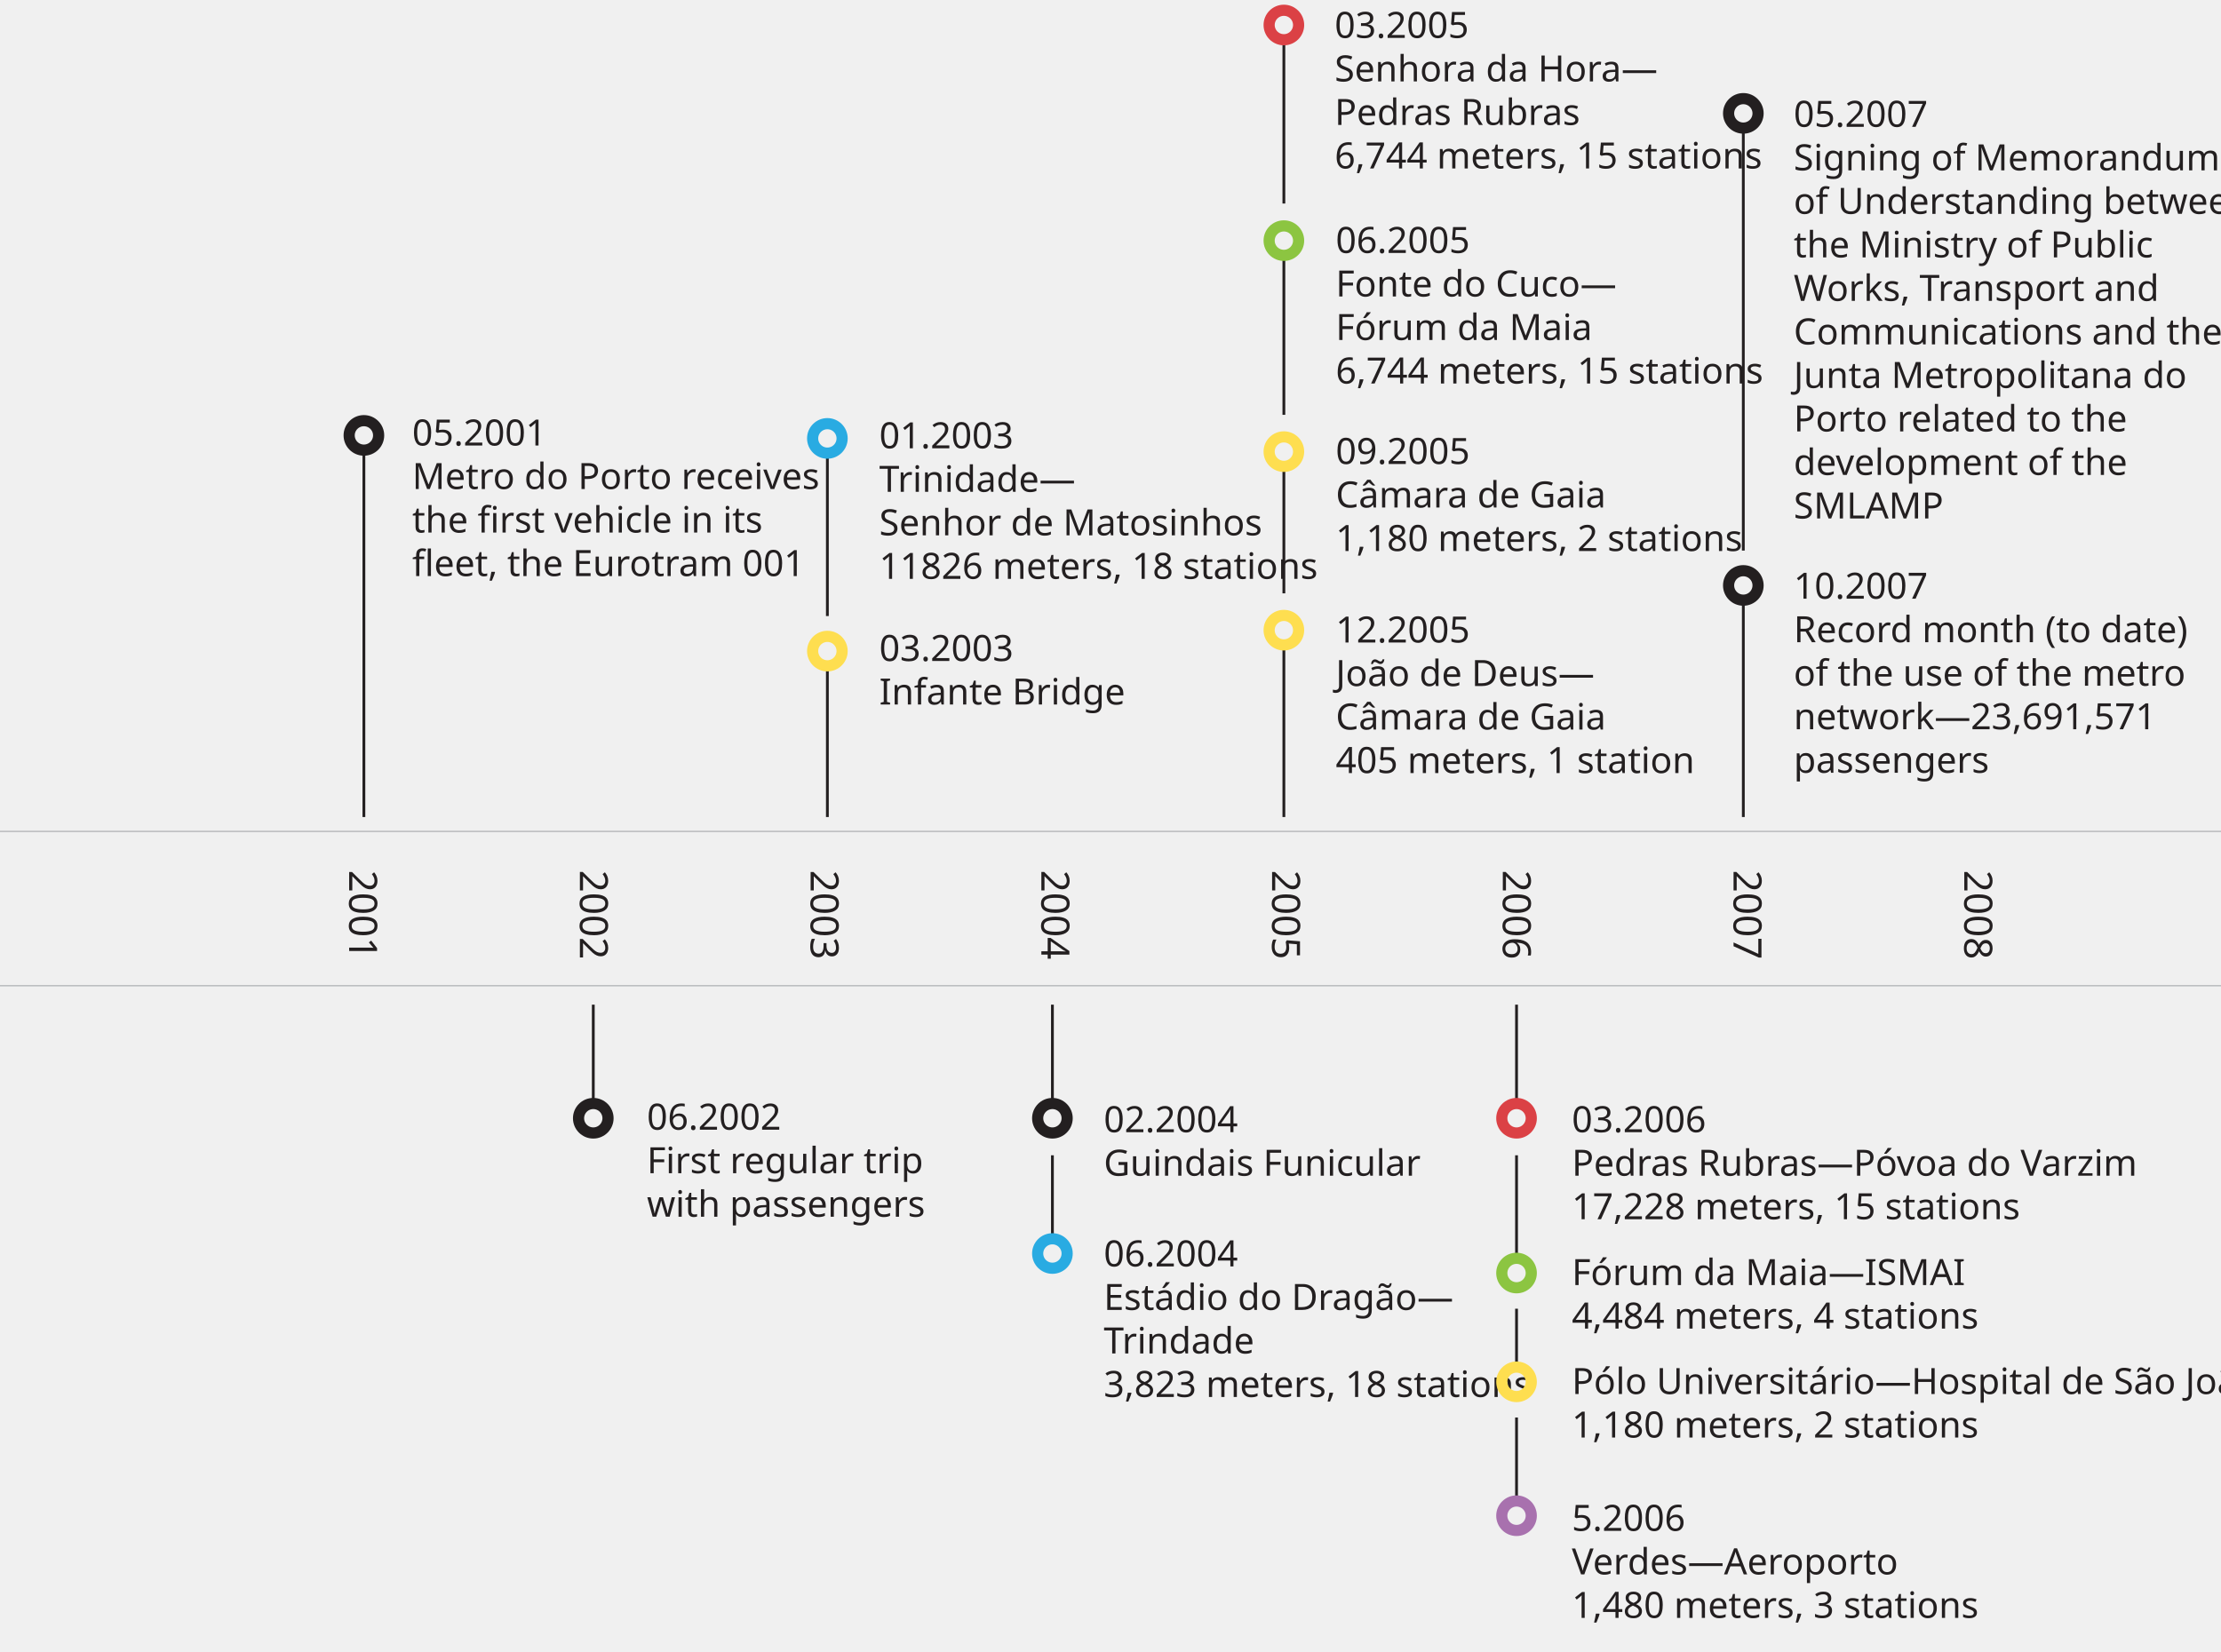
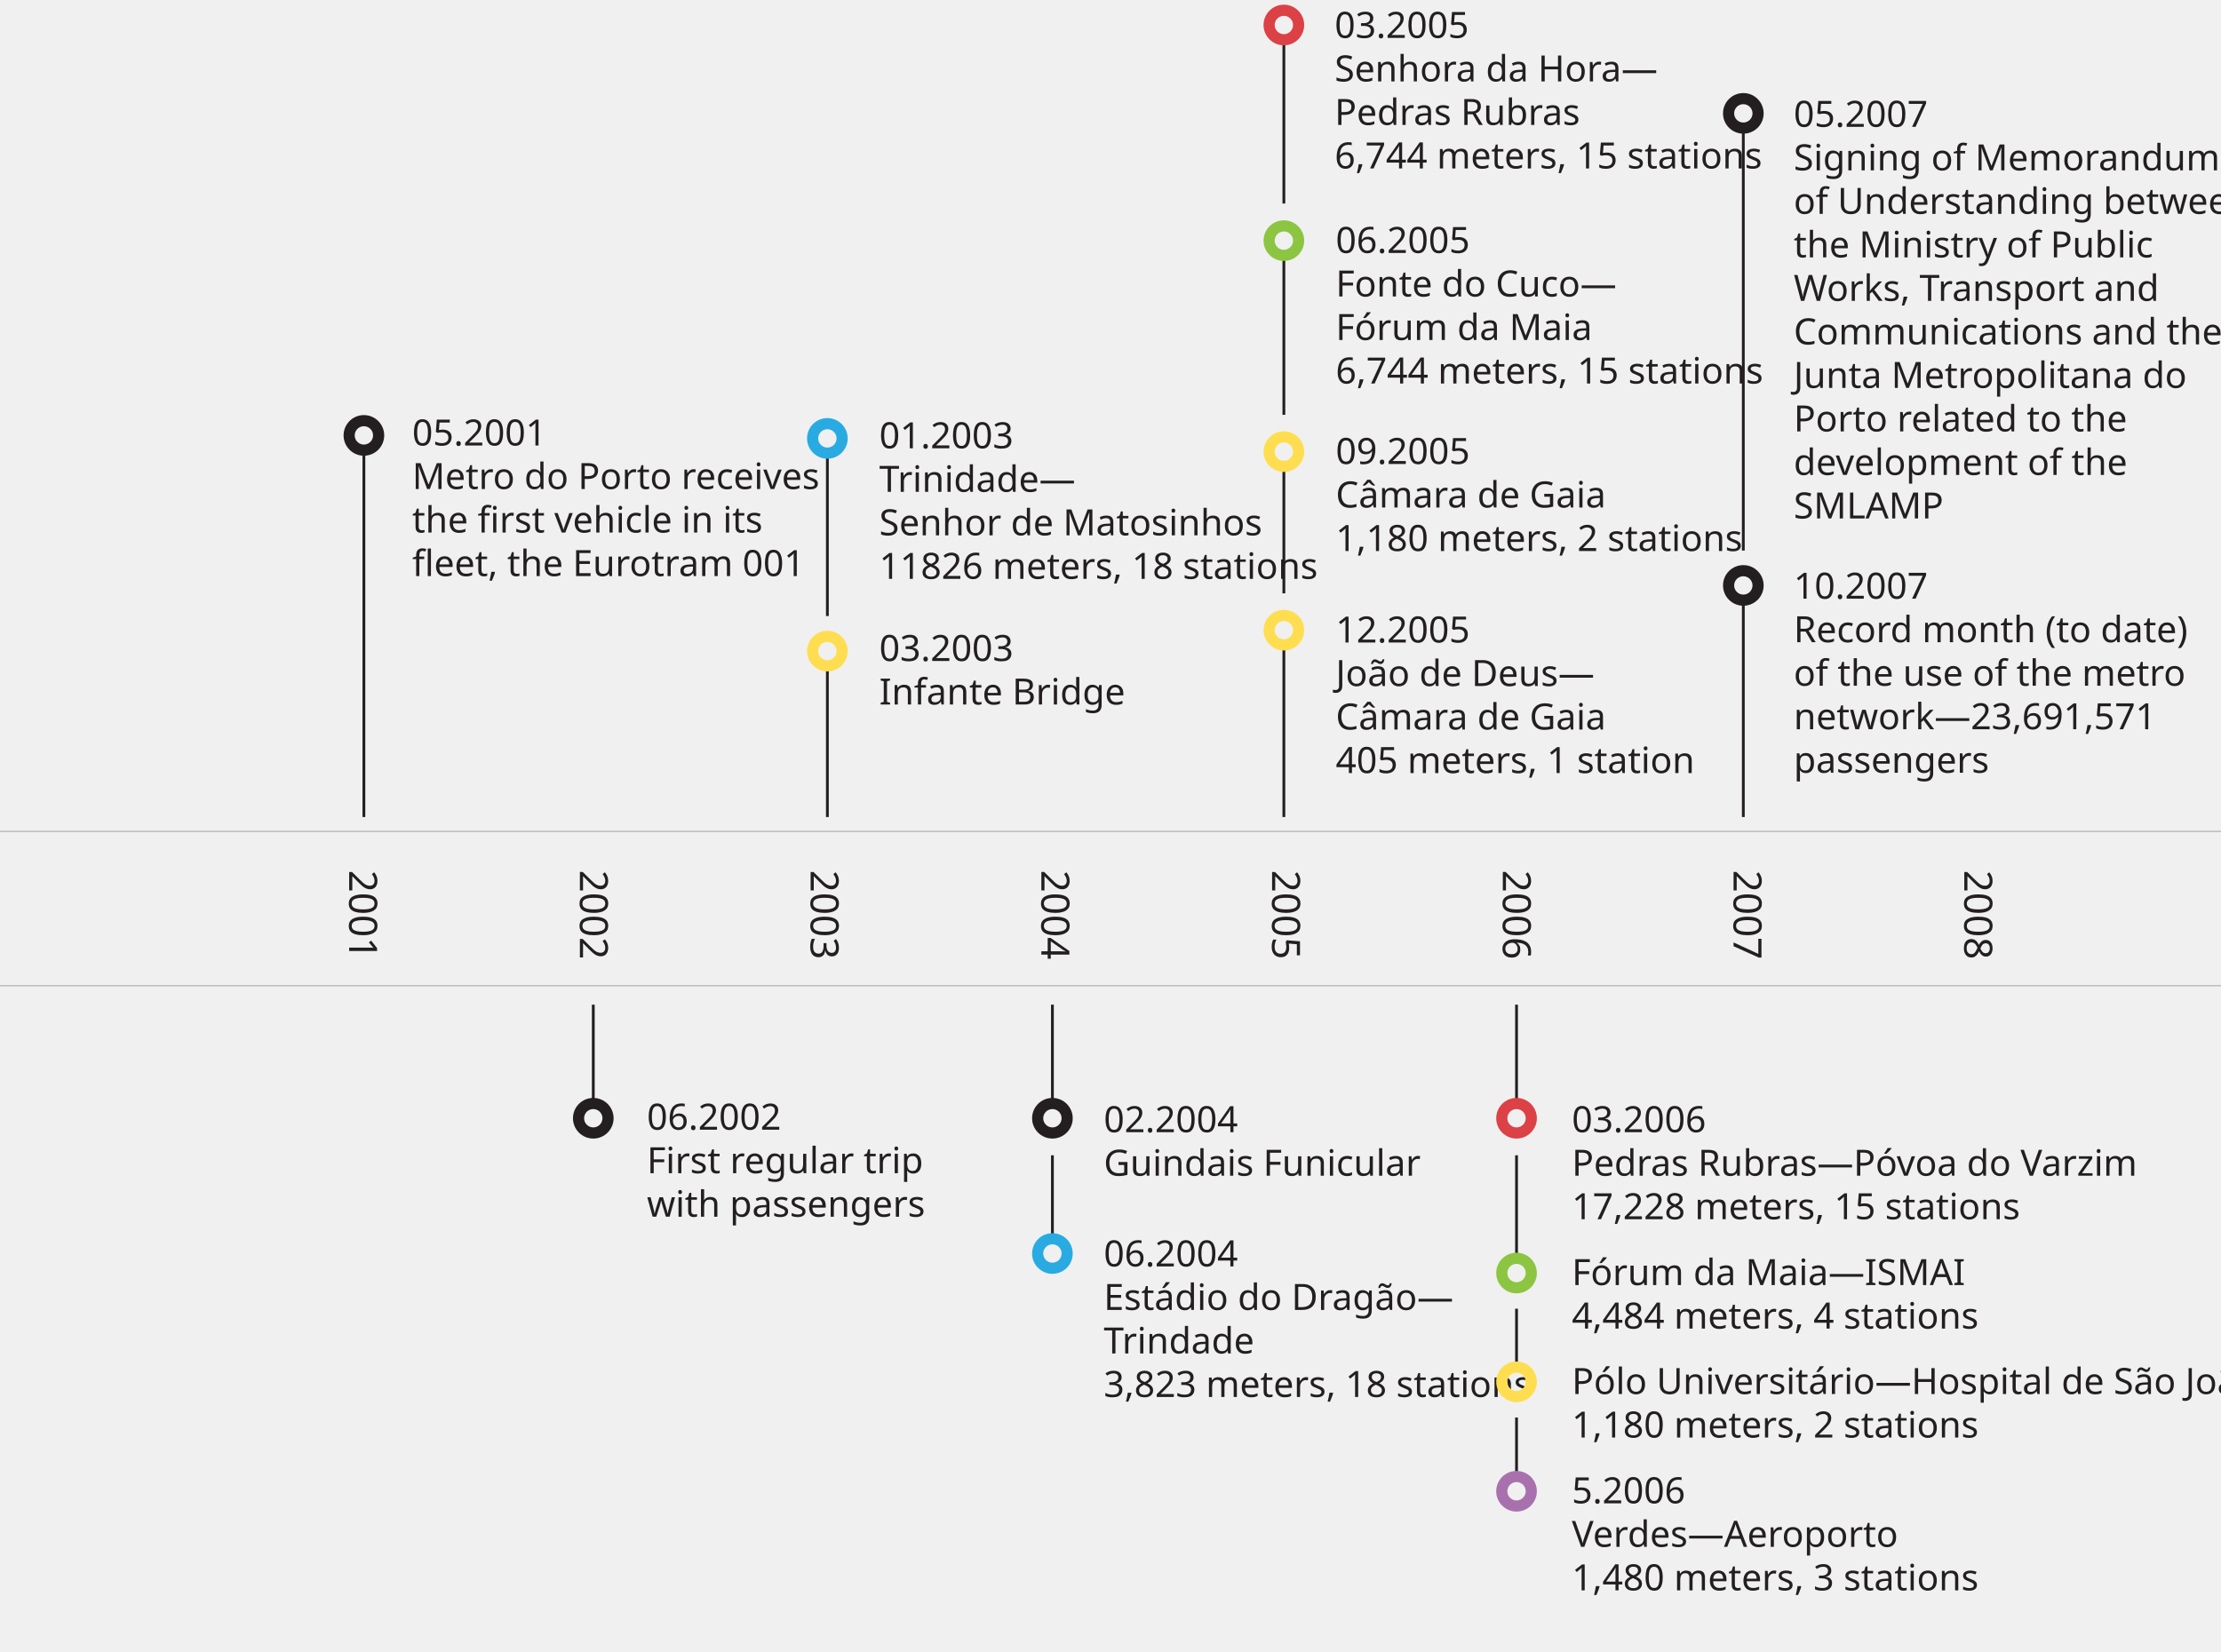
<svg xmlns="http://www.w3.org/2000/svg" version="1.1" id="Layer_1" x="0px" y="0px" width="796px" height="592px" viewBox="0 0 796 592" enable-background="new 0 0 796 592" xml:space="preserve">
  <g>
    <line fill="none" stroke="#BBBDBF" stroke-width="0.5" stroke-miterlimit="10" x1="0" y1="298.051" x2="796" y2="298.051" />
    <line fill="none" stroke="#BBBDBF" stroke-width="0.5" stroke-miterlimit="10" x1="0" y1="353.363" x2="796" y2="353.363" />
  </g>
  <g id="y-axis-08">
-     <text transform="matrix(0 1 -1 0 125.1387 311.9238)" fill="#231F20" font-family="'FlamaSemicondensed-Book'" font-size="14">2001</text>
-     <text transform="matrix(0 1 -1 0 207.832 311.9229)" fill="#231F20" font-family="'FlamaSemicondensed-Book'" font-size="14">2002</text>
-     <text transform="matrix(0 1 -1 0 290.5273 311.9238)" fill="#231F20" font-family="'FlamaSemicondensed-Book'" font-size="14">2003</text>
-     <text transform="matrix(0 1 -1 0 373.2207 311.9229)" fill="#231F20" font-family="'FlamaSemicondensed-Book'" font-size="14">2004</text>
-     <text transform="matrix(0 1 -1 0 455.9141 311.9238)" fill="#231F20" font-family="'FlamaSemicondensed-Book'" font-size="14">2005</text>
-     <text transform="matrix(0 1 -1 0 538.6055 311.9229)" fill="#231F20" font-family="'FlamaSemicondensed-Book'" font-size="14">2006</text>
-     <text transform="matrix(0 1 -1 0 621.3008 311.9229)" fill="#231F20" font-family="'FlamaSemicondensed-Book'" font-size="14">2007</text>
-     <text transform="matrix(0 1 -1 0 703.9961 311.9238)" fill="#231F20" font-family="'FlamaSemicondensed-Book'" font-size="14">2008</text>
+     <text transform="matrix(0 1 -1 0 125.1382 311.9238)" fill="#231F20" font-family="'FlamaSemicondensed-Book'" font-size="14">2001</text>
+     <text transform="matrix(0 1 -1 0 207.8315 311.9229)" fill="#231F20" font-family="'FlamaSemicondensed-Book'" font-size="14">2002</text>
+     <text transform="matrix(0 1 -1 0 290.5269 311.9238)" fill="#231F20" font-family="'FlamaSemicondensed-Book'" font-size="14">2003</text>
+     <text transform="matrix(0 1 -1 0 373.2202 311.9229)" fill="#231F20" font-family="'FlamaSemicondensed-Book'" font-size="14">2004</text>
+     <text transform="matrix(0 1 -1 0 455.9136 311.9238)" fill="#231F20" font-family="'FlamaSemicondensed-Book'" font-size="14">2005</text>
+     <text transform="matrix(0 1 -1 0 538.6069 311.9229)" fill="#231F20" font-family="'FlamaSemicondensed-Book'" font-size="14">2006</text>
+     <text transform="matrix(0 1 -1 0 621.3022 311.9229)" fill="#231F20" font-family="'FlamaSemicondensed-Book'" font-size="14">2007</text>
+     <text transform="matrix(0 1 -1 0 703.9956 311.9238)" fill="#231F20" font-family="'FlamaSemicondensed-Book'" font-size="14">2008</text>
+   </g>
+   <g id="button-2008" display="none">
+     <g display="inline">
+       <polygon points="100.865,343.545 100.865,310.545 15.865,310.545 -0.135,327.045 15.865,343.545   " />
+     </g>
+     <text transform="matrix(1 0 0 1 21.0537 332.5449)" display="inline" fill="#FFFFFF" font-family="'FlamaSemicondensed-Book'" font-size="14">1989–2000</text>
  </g>
  <g id="points-bottom">
    <g id="first-regular-trip">
      <line fill="none" stroke="#231F20" stroke-miterlimit="10" x1="212.631" y1="360.159" x2="212.631" y2="396.979" />
      <circle fill="none" stroke="#231F20" stroke-width="4" stroke-miterlimit="10" cx="212.63" cy="400.879" r="5.282" />
      <rect x="231.85" y="395.076" fill="none" width="82.426" height="94.588" />
-       <text transform="matrix(1 0 0 1 231.8506 404.9824)" fill="#231F20" font-family="'RobotoCondensed-Regular'" font-size="13">06.2002 </text>
-       <text transform="matrix(1 0 0 1 231.8506 420.582)" fill="#231F20" font-family="'RobotoCondensed-Light'" font-size="13">First regular trip </text>
-       <text transform="matrix(1 0 0 1 231.8506 436.1816)" fill="#231F20" font-family="'RobotoCondensed-Light'" font-size="13">with passengers</text>
+       <text transform="matrix(1 0 0 1 231.8506 404.9824)">
+         <tspan x="0" y="0" fill="#231F20" font-family="'RobotoCondensed-Regular'" font-size="13">06.2002 </tspan>
+         <tspan x="0" y="15.6" fill="#231F20" font-family="'RobotoCondensed-Light'" font-size="13">First regular trip </tspan>
+         <tspan x="0" y="31.199" fill="#231F20" font-family="'RobotoCondensed-Light'" font-size="13">with passengers</tspan>
+       </text>
    </g>
    <g id="guindais">
      <line fill="none" stroke="#231F20" stroke-miterlimit="10" x1="377.182" y1="360.159" x2="377.182" y2="396.979" />
      <circle fill="none" stroke="#231F20" stroke-width="4" stroke-miterlimit="10" cx="377.181" cy="400.879" r="5.282" />
      <rect x="395.575" y="395.979" fill="none" width="129.561" height="38.399" />
-       <text transform="matrix(1 0 0 1 395.5747 405.8848)" fill="#231F20" font-family="'RobotoCondensed-Regular'" font-size="13">02.2004 </text>
-       <text transform="matrix(1 0 0 1 395.5747 421.4844)" fill="#231F20" font-family="'RobotoCondensed-Regular'" font-size="13">Guindais Funicular</text>
+       <text transform="matrix(1 0 0 1 395.5747 405.8848)">
+         <tspan x="0" y="0" fill="#231F20" font-family="'RobotoCondensed-Regular'" font-size="13">02.2004 </tspan>
+         <tspan x="0" y="15.6" fill="#231F20" font-family="'RobotoCondensed-Regular'" font-size="13">Guindais Funicular</tspan>
+       </text>
    </g>
    <g id="estadio-do-dragao">
      <line fill="none" stroke="#231F20" stroke-miterlimit="10" x1="377.182" y1="414.159" x2="377.182" y2="444.089" />
      <circle fill="none" stroke="#29ABE2" stroke-width="4" stroke-miterlimit="10" cx="377.181" cy="449.37" r="5.282" />
      <rect x="395.575" y="444.089" fill="none" width="124.561" height="72.07" />
-       <text transform="matrix(1 0 0 1 395.5747 453.9951)" fill="#231F20" font-family="'RobotoCondensed-Regular'" font-size="13">06.2004</text>
-       <text transform="matrix(1 0 0 1 395.5747 469.5957)" fill="#231F20" font-family="'RobotoCondensed-Regular'" font-size="13">Estádio do Dragão—</text>
-       <text transform="matrix(1 0 0 1 395.5747 485.1934)" fill="#231F20" font-family="'RobotoCondensed-Regular'" font-size="13">Trindade </text>
-       <text transform="matrix(1 0 0 1 395.5747 500.7949)" fill="#231F20" font-family="'RobotoCondensed-Light'" font-size="13">3,823 meters, 18 stations</text>
+       <text transform="matrix(1 0 0 1 395.5747 453.9951)">
+         <tspan x="0" y="0" fill="#231F20" font-family="'RobotoCondensed-Regular'" font-size="13">06.2004</tspan>
+         <tspan x="0" y="15.6" fill="#231F20" font-family="'RobotoCondensed-Regular'" font-size="13">Estádio do Dragão—</tspan>
+         <tspan x="0" y="31.199" fill="#231F20" font-family="'RobotoCondensed-Regular'" font-size="13">Trindade </tspan>
+         <tspan x="0" y="46.8" fill="#231F20" font-family="'RobotoCondensed-Light'" font-size="13">3,823 meters, 18 stations</tspan>
+       </text>
    </g>
    <g id="pedras-rubras">
      <line fill="none" stroke="#231F20" stroke-miterlimit="10" x1="543.523" y1="360.159" x2="543.523" y2="396.979" />
      <circle fill="none" stroke="#DB4145" stroke-width="4" stroke-miterlimit="10" cx="543.521" cy="400.879" r="5.282" />
-       <rect x="563.338" y="395.979" fill="none" width="179.797" height="52.392" />
-       <text transform="matrix(1 0 0 1 563.3379 405.8848)" fill="#231F20" font-family="'RobotoCondensed-Regular'" font-size="13">03.2006</text>
-       <text transform="matrix(1 0 0 1 563.3379 421.4844)" fill="#231F20" font-family="'RobotoCondensed-Regular'" font-size="13">Pedras Rubras—Póvoa do Varzim </text>
-       <text transform="matrix(1 0 0 1 563.3379 437.084)" fill="#231F20" font-family="'RobotoCondensed-Light'" font-size="13">17,228 meters, 15 stations</text>
+       <rect x="563.338" y="395.979" fill="none" width="179.797" height="52.391" />
+       <text transform="matrix(1 0 0 1 563.3384 405.8848)">
+         <tspan x="0" y="0" fill="#231F20" font-family="'RobotoCondensed-Regular'" font-size="13">03.2006</tspan>
+         <tspan x="0" y="15.6" fill="#231F20" font-family="'RobotoCondensed-Regular'" font-size="13">Pedras Rubras—Póvoa do Varzim </tspan>
+         <tspan x="0" y="31.199" fill="#231F20" font-family="'RobotoCondensed-Light'" font-size="13">17,228 meters, 15 stations</tspan>
+       </text>
    </g>
    <g id="forum-da-maia">
      <line fill="none" stroke="#231F20" stroke-miterlimit="10" x1="543.523" y1="414.159" x2="543.523" y2="451.089" />
      <circle fill="none" stroke="#8CC541" stroke-width="4" stroke-miterlimit="10" cx="543.521" cy="456.37" r="5.282" />
      <rect x="563.338" y="450.784" fill="none" width="179.797" height="52.392" />
-       <text transform="matrix(1 0 0 1 563.3379 460.6904)" fill="#231F20" font-family="'RobotoCondensed-Regular'" font-size="13">Fórum da Maia—ISMAI </text>
-       <text transform="matrix(1 0 0 1 563.3379 476.291)" fill="#231F20" font-family="'RobotoCondensed-Light'" font-size="13">4,484 meters, 4 stations</text>
+       <text transform="matrix(1 0 0 1 563.3384 460.6904)">
+         <tspan x="0" y="0" fill="#231F20" font-family="'RobotoCondensed-Regular'" font-size="13">Fórum da Maia—ISMAI </tspan>
+         <tspan x="0" y="15.6" fill="#231F20" font-family="'RobotoCondensed-Light'" font-size="13">4,484 meters, 4 stations</tspan>
+       </text>
    </g>
    <g id="polo-universitario">
      <line fill="none" stroke="#231F20" stroke-miterlimit="10" x1="543.523" y1="469.159" x2="543.523" y2="491.089" />
      <circle fill="none" stroke="#FEDE50" stroke-width="4" stroke-miterlimit="10" cx="543.521" cy="495.37" r="5.282" />
      <rect x="563.338" y="489.836" fill="none" width="232.797" height="37.482" />
-       <text transform="matrix(1 0 0 1 563.3379 499.7422)" fill="#231F20" font-family="'RobotoCondensed-Regular'" font-size="13">Pólo Universitário—Hospital de São João </text>
-       <text transform="matrix(1 0 0 1 563.3379 515.3418)" fill="#231F20" font-family="'RobotoCondensed-Light'" font-size="13">1,180 meters, 2 stations</text>
+       <text transform="matrix(1 0 0 1 563.3384 499.7422)">
+         <tspan x="0" y="0" fill="#231F20" font-family="'RobotoCondensed-Regular'" font-size="13">Pólo Universitário—Hospital de São João </tspan>
+         <tspan x="0" y="15.6" fill="#231F20" font-family="'RobotoCondensed-Light'" font-size="13">1,180 meters, 2 stations</tspan>
+       </text>
    </g>
    <g id="verdes-aeroporto">
-       <line fill="none" stroke="#231F20" stroke-miterlimit="10" x1="543.523" y1="508.159" x2="543.523" y2="538.089" />
-       <circle fill="none" stroke="#A871AE" stroke-width="4" stroke-miterlimit="10" cx="543.521" cy="543.37" r="5.282" />
-       <rect x="563.338" y="538.889" fill="none" width="232.797" height="53.431" />
-       <text transform="matrix(1 0 0 1 563.3379 548.7939)" fill="#231F20" font-family="'RobotoCondensed-Regular'" font-size="13">5.2006</text>
-       <text transform="matrix(1 0 0 1 563.3379 564.3945)" fill="#231F20" font-family="'RobotoCondensed-Regular'" font-size="13">Verdes—Aeroporto </text>
-       <text transform="matrix(1 0 0 1 563.3379 579.9922)" fill="#231F20" font-family="'RobotoCondensed-Light'" font-size="13">1,480 meters, 3 stations</text>
+       <line fill="none" stroke="#231F20" stroke-miterlimit="10" x1="543.523" y1="508.159" x2="543.523" y2="527.525" />
+       <circle fill="none" stroke="#A871AE" stroke-width="4" stroke-miterlimit="10" cx="543.521" cy="534.6" r="5.282" />
+       <rect x="563.338" y="529.015" fill="none" width="232.797" height="53.43" />
+       <text transform="matrix(1 0 0 1 563.3384 538.9199)">
+         <tspan x="0" y="0" fill="#231F20" font-family="'RobotoCondensed-Regular'" font-size="13">5.2006</tspan>
+         <tspan x="0" y="15.6" fill="#231F20" font-family="'RobotoCondensed-Regular'" font-size="13">Verdes—Aeroporto </tspan>
+         <tspan x="0" y="31.199" fill="#231F20" font-family="'RobotoCondensed-Light'" font-size="13">1,480 meters, 3 stations</tspan>
+       </text>
    </g>
  </g>
  <g id="points-top">
    <g id="metro">
      <line fill="none" stroke="#231F20" stroke-miterlimit="10" x1="130.417" y1="162.491" x2="130.417" y2="292.896" />
      <circle fill="none" stroke="#231F20" stroke-width="4" stroke-miterlimit="10" cx="130.418" cy="156.084" r="5.282" />
      <rect x="147.729" y="149.802" fill="none" width="118.406" height="66.043" />
-       <text transform="matrix(1 0 0 1 147.7285 159.708)" fill="#231F20" font-family="'RobotoCondensed-Regular'" font-size="13">05.2001</text>
-       <text transform="matrix(1 0 0 1 147.7285 175.3076)" fill="#231F20" font-family="'RobotoCondensed-Light'" font-size="13">Metro do Porto receives </text>
-       <text transform="matrix(1 0 0 1 147.7285 190.9072)" fill="#231F20" font-family="'RobotoCondensed-Light'" font-size="13">the first vehicle in its </text>
-       <text transform="matrix(1 0 0 1 147.7285 206.5078)" fill="#231F20" font-family="'RobotoCondensed-Light'" font-size="13">fleet, the Eurotram 001</text>
+       <text transform="matrix(1 0 0 1 147.7285 159.708)">
+         <tspan x="0" y="0" fill="#231F20" font-family="'RobotoCondensed-Regular'" font-size="13">05.2001</tspan>
+         <tspan x="0" y="15.6" fill="#231F20" font-family="'RobotoCondensed-Light'" font-size="13">Metro do Porto receives </tspan>
+         <tspan x="0" y="31.199" fill="#231F20" font-family="'RobotoCondensed-Light'" font-size="13">the first vehicle in its </tspan>
+         <tspan x="0" y="46.8" fill="#231F20" font-family="'RobotoCondensed-Light'" font-size="13">fleet, the Eurotram 001</tspan>
+       </text>
    </g>
    <g id="trinidade">
      <line fill="none" stroke="#231F20" stroke-miterlimit="10" x1="296.529" y1="162.442" x2="296.529" y2="220.846" />
      <circle fill="none" stroke="#29ABE2" stroke-width="4" stroke-miterlimit="10" cx="296.529" cy="157.16" r="5.282" />
      <rect x="315.122" y="150.802" fill="none" width="132.014" height="65.043" />
-       <text transform="matrix(1 0 0 1 315.1216 160.708)" fill="#231F20" font-family="'RobotoCondensed-Regular'" font-size="13">01.2003 </text>
-       <text transform="matrix(1 0 0 1 315.1216 176.3076)" fill="#231F20" font-family="'RobotoCondensed-Regular'" font-size="13">Trinidade—</text>
-       <text transform="matrix(1 0 0 1 315.1216 191.9072)" fill="#231F20" font-family="'RobotoCondensed-Regular'" font-size="13">Senhor de Matosinhos </text>
-       <text transform="matrix(1 0 0 1 315.1216 207.5078)" fill="#231F20" font-family="'RobotoCondensed-Light'" font-size="13">11826 meters, 18 stations</text>
+       <text transform="matrix(1 0 0 1 315.1216 160.708)">
+         <tspan x="0" y="0" fill="#231F20" font-family="'RobotoCondensed-Regular'" font-size="13">01.2003 </tspan>
+         <tspan x="0" y="15.6" fill="#231F20" font-family="'RobotoCondensed-Regular'" font-size="13">Trinidade—</tspan>
+         <tspan x="0" y="31.199" fill="#231F20" font-family="'RobotoCondensed-Regular'" font-size="13">Senhor de Matosinhos </tspan>
+         <tspan x="0" y="46.8" fill="#231F20" font-family="'RobotoCondensed-Light'" font-size="13">11826 meters, 18 stations</tspan>
+       </text>
    </g>
    <g id="infante">
      <line fill="none" stroke="#231F20" stroke-miterlimit="10" x1="296.529" y1="238.692" x2="296.529" y2="292.896" />
      <circle fill="none" stroke="#FEDE50" stroke-width="4" stroke-miterlimit="10" cx="296.529" cy="233.41" r="5.282" />
      <rect x="315.122" y="227.053" fill="none" width="105.501" height="60.39" />
-       <text transform="matrix(1 0 0 1 315.1216 236.959)" fill="#231F20" font-family="'RobotoCondensed-Regular'" font-size="13">03.2003</text>
-       <text transform="matrix(1 0 0 1 315.1216 252.5586)" fill="#231F20" font-family="'RobotoCondensed-Regular'" font-size="13">Infante Bridge</text>
+       <text transform="matrix(1 0 0 1 315.1216 236.959)">
+         <tspan x="0" y="0" fill="#231F20" font-family="'RobotoCondensed-Regular'" font-size="13">03.2003</tspan>
+         <tspan x="0" y="15.6" fill="#231F20" font-family="'RobotoCondensed-Regular'" font-size="13">Infante Bridge</tspan>
+       </text>
    </g>
    <g id="record-month">
-       <rect x="642.85" y="204.727" fill="none" width="120.527" height="110.996" />
-       <text transform="matrix(1 0 0 1 642.8516 214.6328)" fill="#231F20" font-family="'RobotoCondensed-Regular'" font-size="13">10.2007</text>
-       <text transform="matrix(1 0 0 1 642.8516 230.2324)" fill="#231F20" font-family="'RobotoCondensed-Light'" font-size="13">Record month (to date) </text>
-       <text transform="matrix(1 0 0 1 642.8516 245.832)" fill="#231F20" font-family="'RobotoCondensed-Light'" font-size="13">of the use of the metro </text>
-       <text transform="matrix(1 0 0 1 642.8516 261.4326)" fill="#231F20" font-family="'RobotoCondensed-Light'" font-size="13">network—23,691,571 </text>
-       <text transform="matrix(1 0 0 1 642.8516 277.0322)" fill="#231F20" font-family="'RobotoCondensed-Light'" font-size="13">passengers</text>
+       <rect x="642.85" y="204.727" fill="none" width="120.527" height="110.995" />
+       <text transform="matrix(1 0 0 1 642.8511 214.6328)">
+         <tspan x="0" y="0" fill="#231F20" font-family="'RobotoCondensed-Regular'" font-size="13">10.2007</tspan>
+         <tspan x="0" y="15.6" fill="#231F20" font-family="'RobotoCondensed-Light'" font-size="13">Record month (to date) </tspan>
+         <tspan x="0" y="31.199" fill="#231F20" font-family="'RobotoCondensed-Light'" font-size="13">of the use of the metro </tspan>
+         <tspan x="0" y="46.8" fill="#231F20" font-family="'RobotoCondensed-Light'" font-size="13">network—23,691,571 </tspan>
+         <tspan x="0" y="62.399" fill="#231F20" font-family="'RobotoCondensed-Light'" font-size="13">passengers</tspan>
+       </text>
      <line fill="none" stroke="#231F20" stroke-miterlimit="10" x1="624.801" y1="292.896" x2="624.801" y2="215.845" />
      <circle fill="none" stroke="#231F20" stroke-width="4" stroke-miterlimit="10" cx="624.804" cy="209.869" r="5.282" />
    </g>
    <g id="signing">
      <rect x="642.85" y="35.558" fill="none" width="131.527" height="170.234" />
-       <text transform="matrix(1 0 0 1 642.8516 45.4639)" fill="#231F20" font-family="'RobotoCondensed-Regular'" font-size="13">05.2007</text>
-       <text transform="matrix(1 0 0 1 642.8516 61.0635)" fill="#231F20" font-family="'RobotoCondensed-Light'" font-size="13">Signing of Memorandum </text>
-       <text transform="matrix(1 0 0 1 642.8516 76.6631)" fill="#231F20" font-family="'RobotoCondensed-Light'" font-size="13">of Understanding between </text>
-       <text transform="matrix(1 0 0 1 642.8516 92.2637)" fill="#231F20" font-family="'RobotoCondensed-Light'" font-size="13">the Ministry of Public </text>
-       <text transform="matrix(1 0 0 1 642.8516 107.8633)" fill="#231F20" font-family="'RobotoCondensed-Light'" font-size="13">Works, Transport and </text>
-       <text transform="matrix(1 0 0 1 642.8516 123.4639)" fill="#231F20" font-family="'RobotoCondensed-Light'" font-size="13">Communications and the </text>
-       <text transform="matrix(1 0 0 1 642.8516 139.0635)" fill="#231F20" font-family="'RobotoCondensed-Light'" font-size="13">Junta Metropolitana do </text>
-       <text transform="matrix(1 0 0 1 642.8516 154.6631)" fill="#231F20" font-family="'RobotoCondensed-Light'" font-size="13">Porto related to the </text>
-       <text transform="matrix(1 0 0 1 642.8516 170.2637)" fill="#231F20" font-family="'RobotoCondensed-Light'" font-size="13">development of the </text>
-       <text transform="matrix(1 0 0 1 642.8516 185.8633)" fill="#231F20" font-family="'RobotoCondensed-Light'" font-size="13">SMLAMP</text>
+       <text transform="matrix(1 0 0 1 642.8511 45.4639)">
+         <tspan x="0" y="0" fill="#231F20" font-family="'RobotoCondensed-Regular'" font-size="13">05.2007</tspan>
+         <tspan x="0" y="15.6" fill="#231F20" font-family="'RobotoCondensed-Light'" font-size="13">Signing of Memorandum </tspan>
+         <tspan x="0" y="31.199" fill="#231F20" font-family="'RobotoCondensed-Light'" font-size="13">of Understanding between </tspan>
+         <tspan x="0" y="46.8" fill="#231F20" font-family="'RobotoCondensed-Light'" font-size="13">the Ministry of Public </tspan>
+         <tspan x="0" y="62.399" fill="#231F20" font-family="'RobotoCondensed-Light'" font-size="13">Works, Transport and </tspan>
+         <tspan x="0" y="78" fill="#231F20" font-family="'RobotoCondensed-Light'" font-size="13">Communications and the </tspan>
+         <tspan x="0" y="93.6" fill="#231F20" font-family="'RobotoCondensed-Light'" font-size="13">Junta Metropolitana do </tspan>
+         <tspan x="0" y="109.199" fill="#231F20" font-family="'RobotoCondensed-Light'" font-size="13">Porto related to the </tspan>
+         <tspan x="0" y="124.8" fill="#231F20" font-family="'RobotoCondensed-Light'" font-size="13">development of the </tspan>
+         <tspan x="0" y="140.399" fill="#231F20" font-family="'RobotoCondensed-Light'" font-size="13">SMLAMP</tspan>
+       </text>
      <line fill="none" stroke="#231F20" stroke-miterlimit="10" x1="624.797" y1="197.375" x2="624.797" y2="44.361" />
      <circle fill="none" stroke="#231F20" stroke-width="4" stroke-miterlimit="10" cx="624.804" cy="40.639" r="5.282" />
    </g>
    <g id="senhora">
      <line fill="none" stroke="#231F20" stroke-miterlimit="10" x1="460.135" y1="72.963" x2="460.135" y2="16.141" />
      <circle fill="none" stroke="#DB4145" stroke-width="4" stroke-miterlimit="10" cx="460.135" cy="8.963" r="5.282" />
      <rect x="478.338" y="3.682" fill="none" width="179.797" height="66.282" />
-       <text transform="matrix(1 0 0 1 478.3379 13.5869)" fill="#231F20" font-family="'RobotoCondensed-Regular'" font-size="13">03.2005</text>
-       <text transform="matrix(1 0 0 1 478.3379 29.1865)" fill="#231F20" font-family="'RobotoCondensed-Regular'" font-size="13">Senhora da Hora—</text>
-       <text transform="matrix(1 0 0 1 478.3379 44.7861)" fill="#231F20" font-family="'RobotoCondensed-Regular'" font-size="13">Pedras Rubras </text>
-       <text transform="matrix(1 0 0 1 478.3379 60.3867)" fill="#231F20" font-family="'RobotoCondensed-Light'" font-size="13">6,744 meters, 15 stations</text>
+       <text transform="matrix(1 0 0 1 478.3384 13.5869)">
+         <tspan x="0" y="0" fill="#231F20" font-family="'RobotoCondensed-Regular'" font-size="13">03.2005</tspan>
+         <tspan x="0" y="15.6" fill="#231F20" font-family="'RobotoCondensed-Regular'" font-size="13">Senhora da Hora—</tspan>
+         <tspan x="0" y="31.199" fill="#231F20" font-family="'RobotoCondensed-Regular'" font-size="13">Pedras Rubras </tspan>
+         <tspan x="0" y="46.8" fill="#231F20" font-family="'RobotoCondensed-Light'" font-size="13">6,744 meters, 15 stations</tspan>
+       </text>
    </g>
    <g id="fonte-do-cuco">
      <line fill="none" stroke="#231F20" stroke-miterlimit="10" x1="460.135" y1="148.709" x2="460.135" y2="92.44" />
      <circle fill="none" stroke="#8CC541" stroke-width="4" stroke-miterlimit="10" cx="460.135" cy="86.262" r="5.282" />
      <rect x="478.713" y="80.782" fill="none" width="130.664" height="72.656" />
-       <text transform="matrix(1 0 0 1 478.7129 90.6875)" fill="#231F20" font-family="'RobotoCondensed-Regular'" font-size="13">06.2005 </text>
-       <text transform="matrix(1 0 0 1 478.7129 106.2871)" fill="#231F20" font-family="'RobotoCondensed-Regular'" font-size="13">Fonte do Cuco—</text>
-       <text transform="matrix(1 0 0 1 478.7129 121.8867)" fill="#231F20" font-family="'RobotoCondensed-Regular'" font-size="13">Fórum da Maia  </text>
-       <text transform="matrix(1 0 0 1 478.7129 137.4873)" fill="#231F20" font-family="'RobotoCondensed-Light'" font-size="13">6,744 meters, 15 stations</text>
+       <text transform="matrix(1 0 0 1 478.7134 90.6875)">
+         <tspan x="0" y="0" fill="#231F20" font-family="'RobotoCondensed-Regular'" font-size="13">06.2005 </tspan>
+         <tspan x="0" y="15.6" fill="#231F20" font-family="'RobotoCondensed-Regular'" font-size="13">Fonte do Cuco—</tspan>
+         <tspan x="0" y="31.199" fill="#231F20" font-family="'RobotoCondensed-Regular'" font-size="13">Fórum da Maia  </tspan>
+         <tspan x="0" y="46.8" fill="#231F20" font-family="'RobotoCondensed-Light'" font-size="13">6,744 meters, 15 stations</tspan>
+       </text>
    </g>
    <g id="camara-de-gaia">
      <line fill="none" stroke="#231F20" stroke-miterlimit="10" x1="460.135" y1="212.708" x2="460.135" y2="166.185" />
      <circle fill="none" stroke="#FEDE50" stroke-width="4" stroke-miterlimit="10" cx="460.135" cy="161.903" r="5.282" />
      <rect x="478.713" y="156.422" fill="none" width="117.611" height="52.008" />
-       <text transform="matrix(1 0 0 1 478.7129 166.3281)" fill="#231F20" font-family="'RobotoCondensed-Regular'" font-size="13">09.2005 </text>
-       <text transform="matrix(1 0 0 1 478.7129 181.9277)" fill="#231F20" font-family="'RobotoCondensed-Regular'" font-size="13">Câmara de Gaia </text>
-       <text transform="matrix(1 0 0 1 478.7129 197.5273)" fill="#231F20" font-family="'RobotoCondensed-Light'" font-size="13">1,180 meters, 2 stations</text>
+       <text transform="matrix(1 0 0 1 478.7134 166.3281)">
+         <tspan x="0" y="0" fill="#231F20" font-family="'RobotoCondensed-Regular'" font-size="13">09.2005 </tspan>
+         <tspan x="0" y="15.6" fill="#231F20" font-family="'RobotoCondensed-Regular'" font-size="13">Câmara de Gaia </tspan>
+         <tspan x="0" y="31.199" fill="#231F20" font-family="'RobotoCondensed-Light'" font-size="13">1,180 meters, 2 stations</tspan>
+       </text>
    </g>
    <g id="joao-de-deus">
      <line fill="none" stroke="#231F20" stroke-miterlimit="10" x1="460.135" y1="292.896" x2="460.135" y2="231.185" />
      <circle fill="none" stroke="#FEDE50" stroke-width="4" stroke-miterlimit="10" cx="460.135" cy="225.902" r="5.282" />
-       <rect x="478.713" y="220.422" fill="none" width="112.664" height="79.467" />
-       <text transform="matrix(1 0 0 1 478.7129 230.3281)" fill="#231F20" font-family="'RobotoCondensed-Regular'" font-size="13">12.2005 </text>
-       <text transform="matrix(1 0 0 1 478.7129 245.9277)" fill="#231F20" font-family="'RobotoCondensed-Regular'" font-size="13">João de Deus— </text>
-       <text transform="matrix(1 0 0 1 478.7129 261.5273)" fill="#231F20" font-family="'RobotoCondensed-Regular'" font-size="13">Câmara de Gaia </text>
-       <text transform="matrix(1 0 0 1 478.7129 277.1279)" fill="#231F20" font-family="'RobotoCondensed-Light'" font-size="13">405 meters, 1 station</text>
+       <rect x="478.713" y="220.422" fill="none" width="112.664" height="79.466" />
+       <text transform="matrix(1 0 0 1 478.7134 230.3281)">
+         <tspan x="0" y="0" fill="#231F20" font-family="'RobotoCondensed-Regular'" font-size="13">12.2005 </tspan>
+         <tspan x="0" y="15.6" fill="#231F20" font-family="'RobotoCondensed-Regular'" font-size="13">João de Deus— </tspan>
+         <tspan x="0" y="31.199" fill="#231F20" font-family="'RobotoCondensed-Regular'" font-size="13">Câmara de Gaia </tspan>
+         <tspan x="0" y="46.8" fill="#231F20" font-family="'RobotoCondensed-Light'" font-size="13">405 meters, 1 station</tspan>
+       </text>
    </g>
  </g>
</svg>
